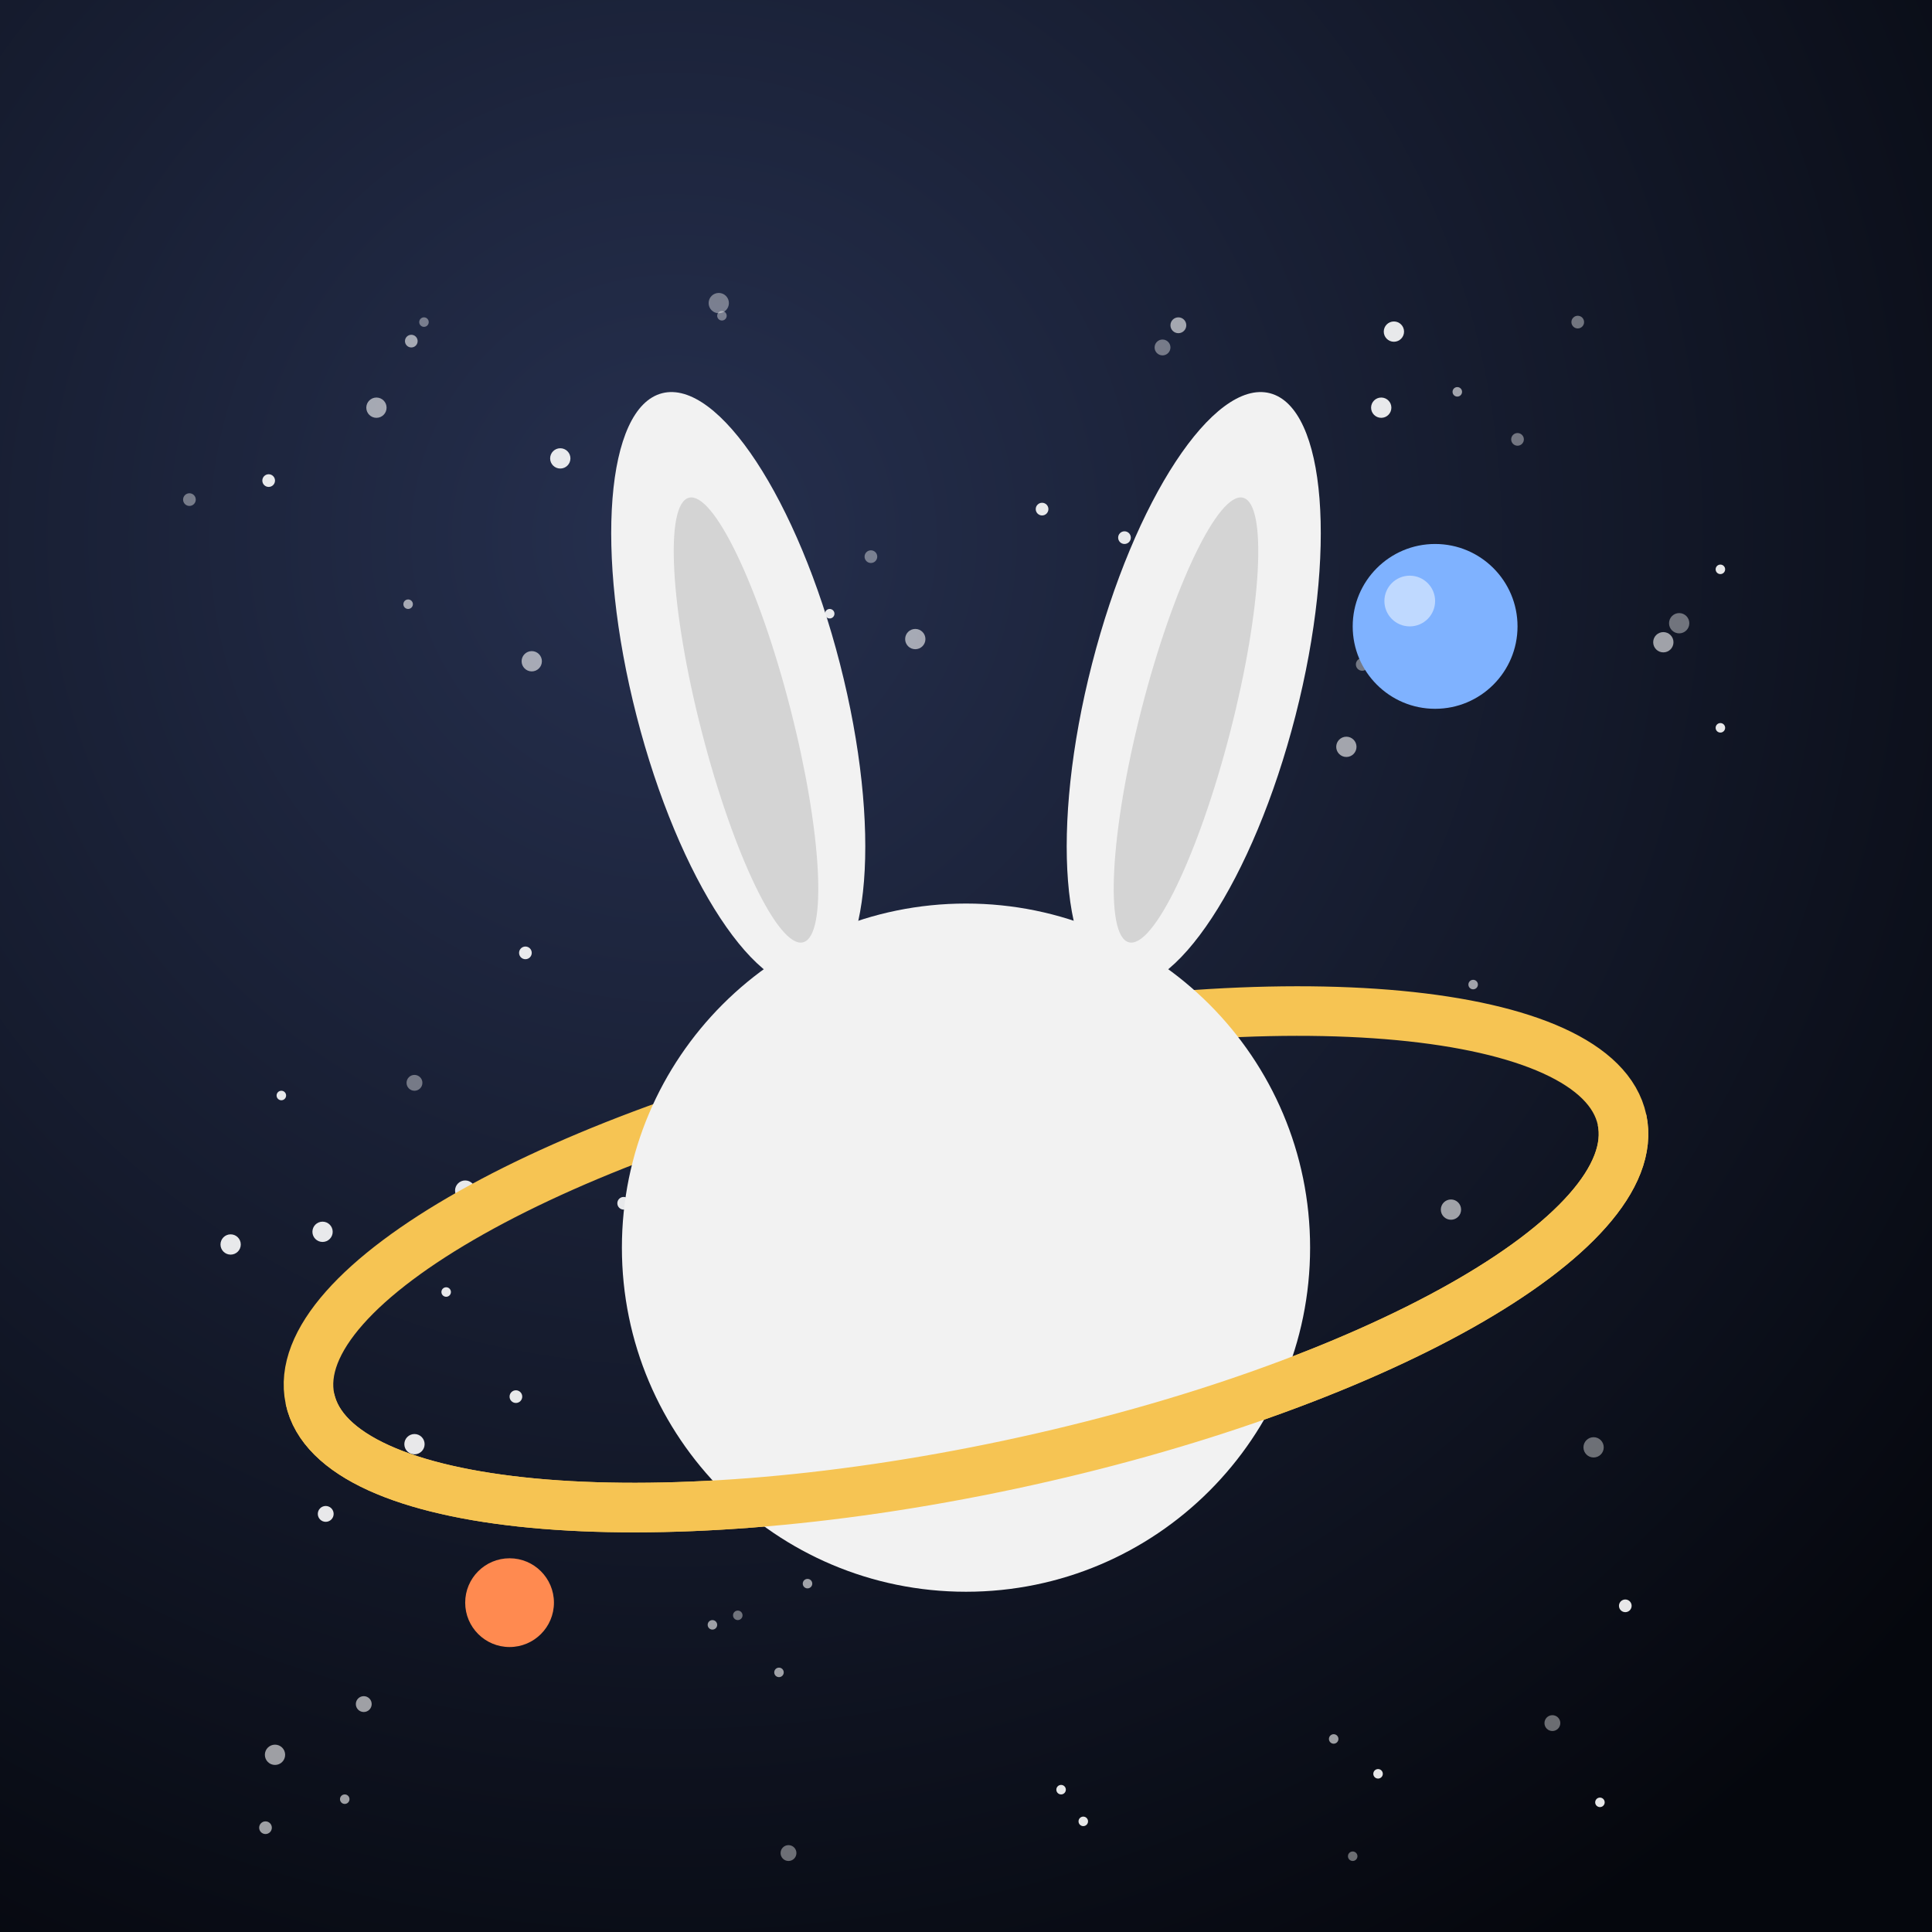
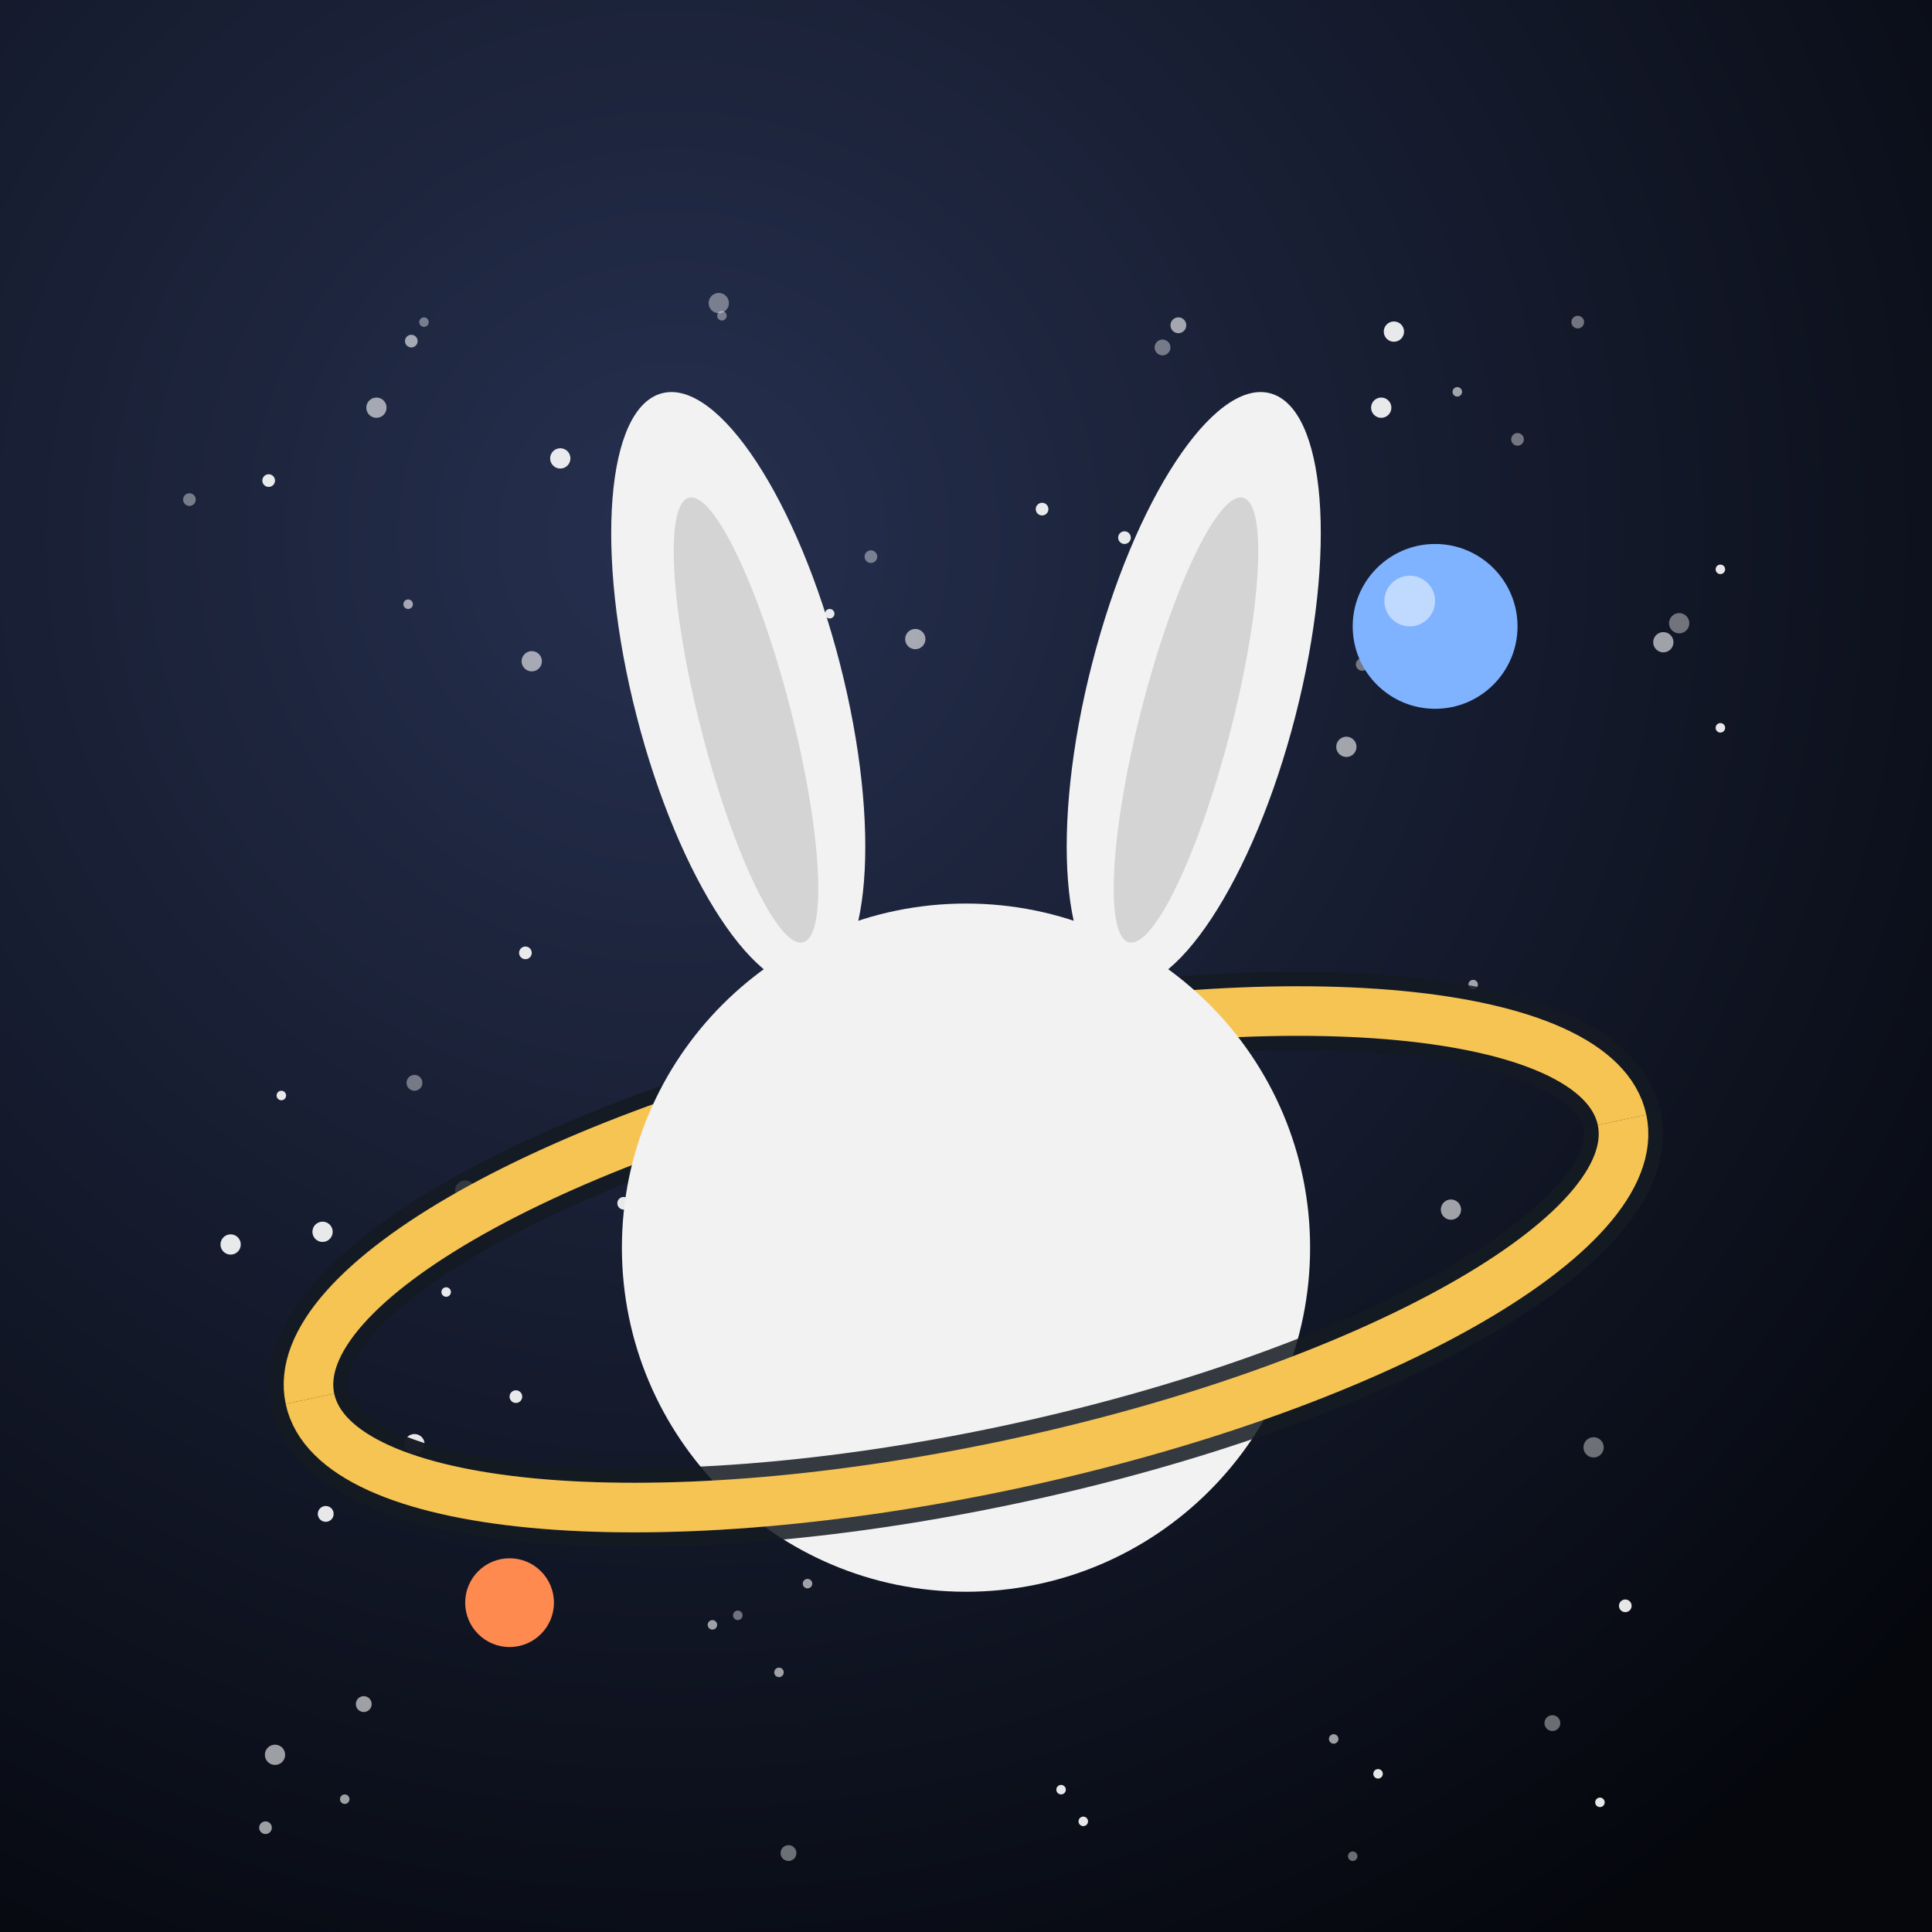
<svg xmlns="http://www.w3.org/2000/svg" viewBox="0 0 512 512" width="512" height="512">
  <defs>
    <radialGradient id="bg" cx="35%" cy="28%" r="85%">
      <stop offset="0" stop-color="#26304f" />
      <stop offset="1" stop-color="#05070d" />
    </radialGradient>
    <linearGradient id="ring" gradientUnits="userSpaceOnUse" x1="26" y1="0" x2="486" y2="0">
      <stop offset="0" stop-color="#ff6b4a" />
      <stop offset="0.28" stop-color="#ffb347" />
      <stop offset="0.52" stop-color="#2ec4b6" />
      <stop offset="0.76" stop-color="#4a7bff" />
      <stop offset="1" stop-color="#9b5cff" />
    </linearGradient>
  </defs>
  <rect width="512" height="512" fill="url(#bg)" />
  <g transform="translate(256 250) scale(0.84) translate(-256 -212)">
    <circle cx="247" cy="323" r="2.5" fill="#ffffff" opacity="0.6" />
    <circle cx="80" cy="105" r="1.5" fill="#ffffff" opacity="0.6" />
    <circle cx="267" cy="247" r="1.5" fill="#ffffff" opacity="0.6" />
    <circle cx="293" cy="489" r="1.5" fill="#ffffff" opacity="0.9" />
    <circle cx="204" cy="96" r="3.2" fill="#ffffff" opacity="0.9" />
    <circle cx="226" cy="90" r="2" fill="#ffffff" opacity="0.4" />
    <circle cx="36" cy="66" r="2" fill="#ffffff" opacity="0.9" />
    <circle cx="456" cy="483" r="1.5" fill="#ffffff" opacity="0.9" />
    <circle cx="206" cy="414" r="1.5" fill="#ffffff" opacity="0.6" />
    <circle cx="114" cy="355" r="2" fill="#ffffff" opacity="0.9" />
    <circle cx="416" cy="225" r="1.5" fill="#ffffff" opacity="0.6" />
    <circle cx="476" cy="117" r="3.2" fill="#ffffff" opacity="0.6" />
    <circle cx="184" cy="424" r="1.5" fill="#ffffff" opacity="0.4" />
    <circle cx="372" cy="463" r="1.5" fill="#ffffff" opacity="0.6" />
    <circle cx="38" cy="468" r="3.2" fill="#ffffff" opacity="0.6" />
    <circle cx="81" cy="22" r="2" fill="#ffffff" opacity="0.6" />
    <circle cx="386" cy="474" r="1.5" fill="#ffffff" opacity="0.9" />
    <circle cx="11" cy="72" r="2" fill="#ffffff" opacity="0.4" />
    <circle cx="179" cy="14" r="1.5" fill="#ffffff" opacity="0.4" />
    <circle cx="286" cy="479" r="1.5" fill="#ffffff" opacity="0.9" />
    <circle cx="53" cy="303" r="3.2" fill="#ffffff" opacity="0.9" />
    <circle cx="481" cy="111" r="3.2" fill="#ffffff" opacity="0.4" />
    <circle cx="213" cy="108" r="1.5" fill="#ffffff" opacity="0.9" />
    <circle cx="306" cy="84" r="2" fill="#ffffff" opacity="0.9" />
    <circle cx="378" cy="500" r="1.5" fill="#ffffff" opacity="0.4" />
    <circle cx="148" cy="294" r="2" fill="#ffffff" opacity="0.9" />
    <circle cx="147" cy="387" r="1.5" fill="#ffffff" opacity="0.4" />
    <circle cx="454" cy="371" r="3.2" fill="#ffffff" opacity="0.4" />
    <circle cx="92" cy="322" r="1.5" fill="#ffffff" opacity="0.9" />
    <circle cx="197" cy="442" r="1.5" fill="#ffffff" opacity="0.6" />
    <circle cx="66" cy="452" r="2.5" fill="#ffffff" opacity="0.6" />
    <circle cx="117" cy="215" r="2" fill="#ffffff" opacity="0.9" />
    <circle cx="391" cy="19" r="3.2" fill="#ffffff" opacity="0.9" />
    <circle cx="178" cy="10" r="3.2" fill="#ffffff" opacity="0.4" />
    <circle cx="119" cy="123" r="3.2" fill="#ffffff" opacity="0.6" />
    <circle cx="176" cy="427" r="1.5" fill="#ffffff" opacity="0.6" />
    <circle cx="332" cy="155" r="1.5" fill="#ffffff" opacity="0.9" />
    <circle cx="411" cy="38" r="1.5" fill="#ffffff" opacity="0.6" />
    <circle cx="409" cy="296" r="3.2" fill="#ffffff" opacity="0.6" />
    <circle cx="187" cy="373" r="2" fill="#ffffff" opacity="0.9" />
    <circle cx="387" cy="43" r="3.2" fill="#ffffff" opacity="0.9" />
    <circle cx="128" cy="59" r="3.2" fill="#ffffff" opacity="0.9" />
    <circle cx="200" cy="499" r="2.5" fill="#ffffff" opacity="0.4" />
    <circle cx="351" cy="158" r="2" fill="#ffffff" opacity="0.9" />
    <circle cx="441" cy="458" r="2.5" fill="#ffffff" opacity="0.4" />
    <circle cx="35" cy="491" r="2" fill="#ffffff" opacity="0.6" />
    <circle cx="494" cy="94" r="1.5" fill="#ffffff" opacity="0.9" />
    <circle cx="85" cy="16" r="1.5" fill="#ffffff" opacity="0.4" />
    <circle cx="240" cy="116" r="3.2" fill="#ffffff" opacity="0.6" />
    <circle cx="323" cy="17" r="2.5" fill="#ffffff" opacity="0.6" />
    <circle cx="82" cy="256" r="2.5" fill="#ffffff" opacity="0.4" />
    <circle cx="54" cy="392" r="2.5" fill="#ffffff" opacity="0.9" />
    <circle cx="70" cy="43" r="3.2" fill="#ffffff" opacity="0.6" />
    <circle cx="82" cy="370" r="3.2" fill="#ffffff" opacity="0.9" />
    <circle cx="464" cy="421" r="2" fill="#ffffff" opacity="0.9" />
    <circle cx="376" cy="150" r="3.2" fill="#ffffff" opacity="0.6" />
    <circle cx="60" cy="482" r="1.5" fill="#ffffff" opacity="0.6" />
    <circle cx="280" cy="75" r="2" fill="#ffffff" opacity="0.9" />
    <circle cx="430" cy="53" r="2" fill="#ffffff" opacity="0.4" />
    <circle cx="449" cy="16" r="2" fill="#ffffff" opacity="0.4" />
    <circle cx="252" cy="243" r="3.2" fill="#ffffff" opacity="0.4" />
    <circle cx="98" cy="290" r="3.2" fill="#ffffff" opacity="0.9" />
    <circle cx="494" cy="144" r="1.5" fill="#ffffff" opacity="0.9" />
    <circle cx="24" cy="307" r="3.2" fill="#ffffff" opacity="0.9" />
    <circle cx="168" cy="278" r="1.5" fill="#ffffff" opacity="0.9" />
    <circle cx="303" cy="287" r="2.5" fill="#ffffff" opacity="0.4" />
    <circle cx="381" cy="124" r="2" fill="#ffffff" opacity="0.4" />
    <circle cx="61" cy="368" r="3.2" fill="#ffffff" opacity="0.6" />
    <circle cx="40" cy="260" r="1.5" fill="#ffffff" opacity="0.9" />
    <circle cx="318" cy="24" r="2.5" fill="#ffffff" opacity="0.4" />
    <circle cx="404" cy="112" r="26" fill="#7fb2ff" />
    <circle cx="396" cy="104" r="8" fill="#ffffff" opacity="0.5" />
    <circle cx="112" cy="420" r="14" fill="#ff8a50" />
    <g transform="translate(0,8) translate(256 300) scale(0.92) translate(-256 -300)">
      <g transform="rotate(-12 256 304)">
+         <ellipse cx="256" cy="304" rx="230" ry="72" fill="none" stroke="#151a22" stroke-opacity="0.85" stroke-width="27" />
        <ellipse cx="256" cy="304" rx="230" ry="72" fill="none" stroke="#f6c453" stroke-width="17" />
      </g>
      <g transform="rotate(-14.4 177.9 108.7)">
        <ellipse cx="177.9" cy="108.7" rx="36" ry="105" fill="#f2f2f2" />
        <ellipse cx="177.9" cy="119.4" rx="15.7" ry="78.7" fill="#d4d4d4" />
      </g>
      <g transform="rotate(14.4 334.1 108.7)">
        <ellipse cx="334.1" cy="108.7" rx="36" ry="105" fill="#f2f2f2" />
        <ellipse cx="334.1" cy="119.4" rx="15.7" ry="78.7" fill="#d4d4d4" />
      </g>
      <circle cx="256" cy="300" r="118" fill="#f2f2f2" />
      <g transform="rotate(-12 256 304)">
        <clipPath id="front">
          <rect x="0" y="304" width="512" height="300" />
        </clipPath>
        <g clip-path="url(#front)">
+           <ellipse cx="256" cy="304" rx="230" ry="72" fill="none" stroke="#151a22" stroke-opacity="0.85" stroke-width="27" />
          <ellipse cx="256" cy="304" rx="230" ry="72" fill="none" stroke="#f6c453" stroke-width="17" />
        </g>
      </g>
    </g>
  </g>
</svg>
